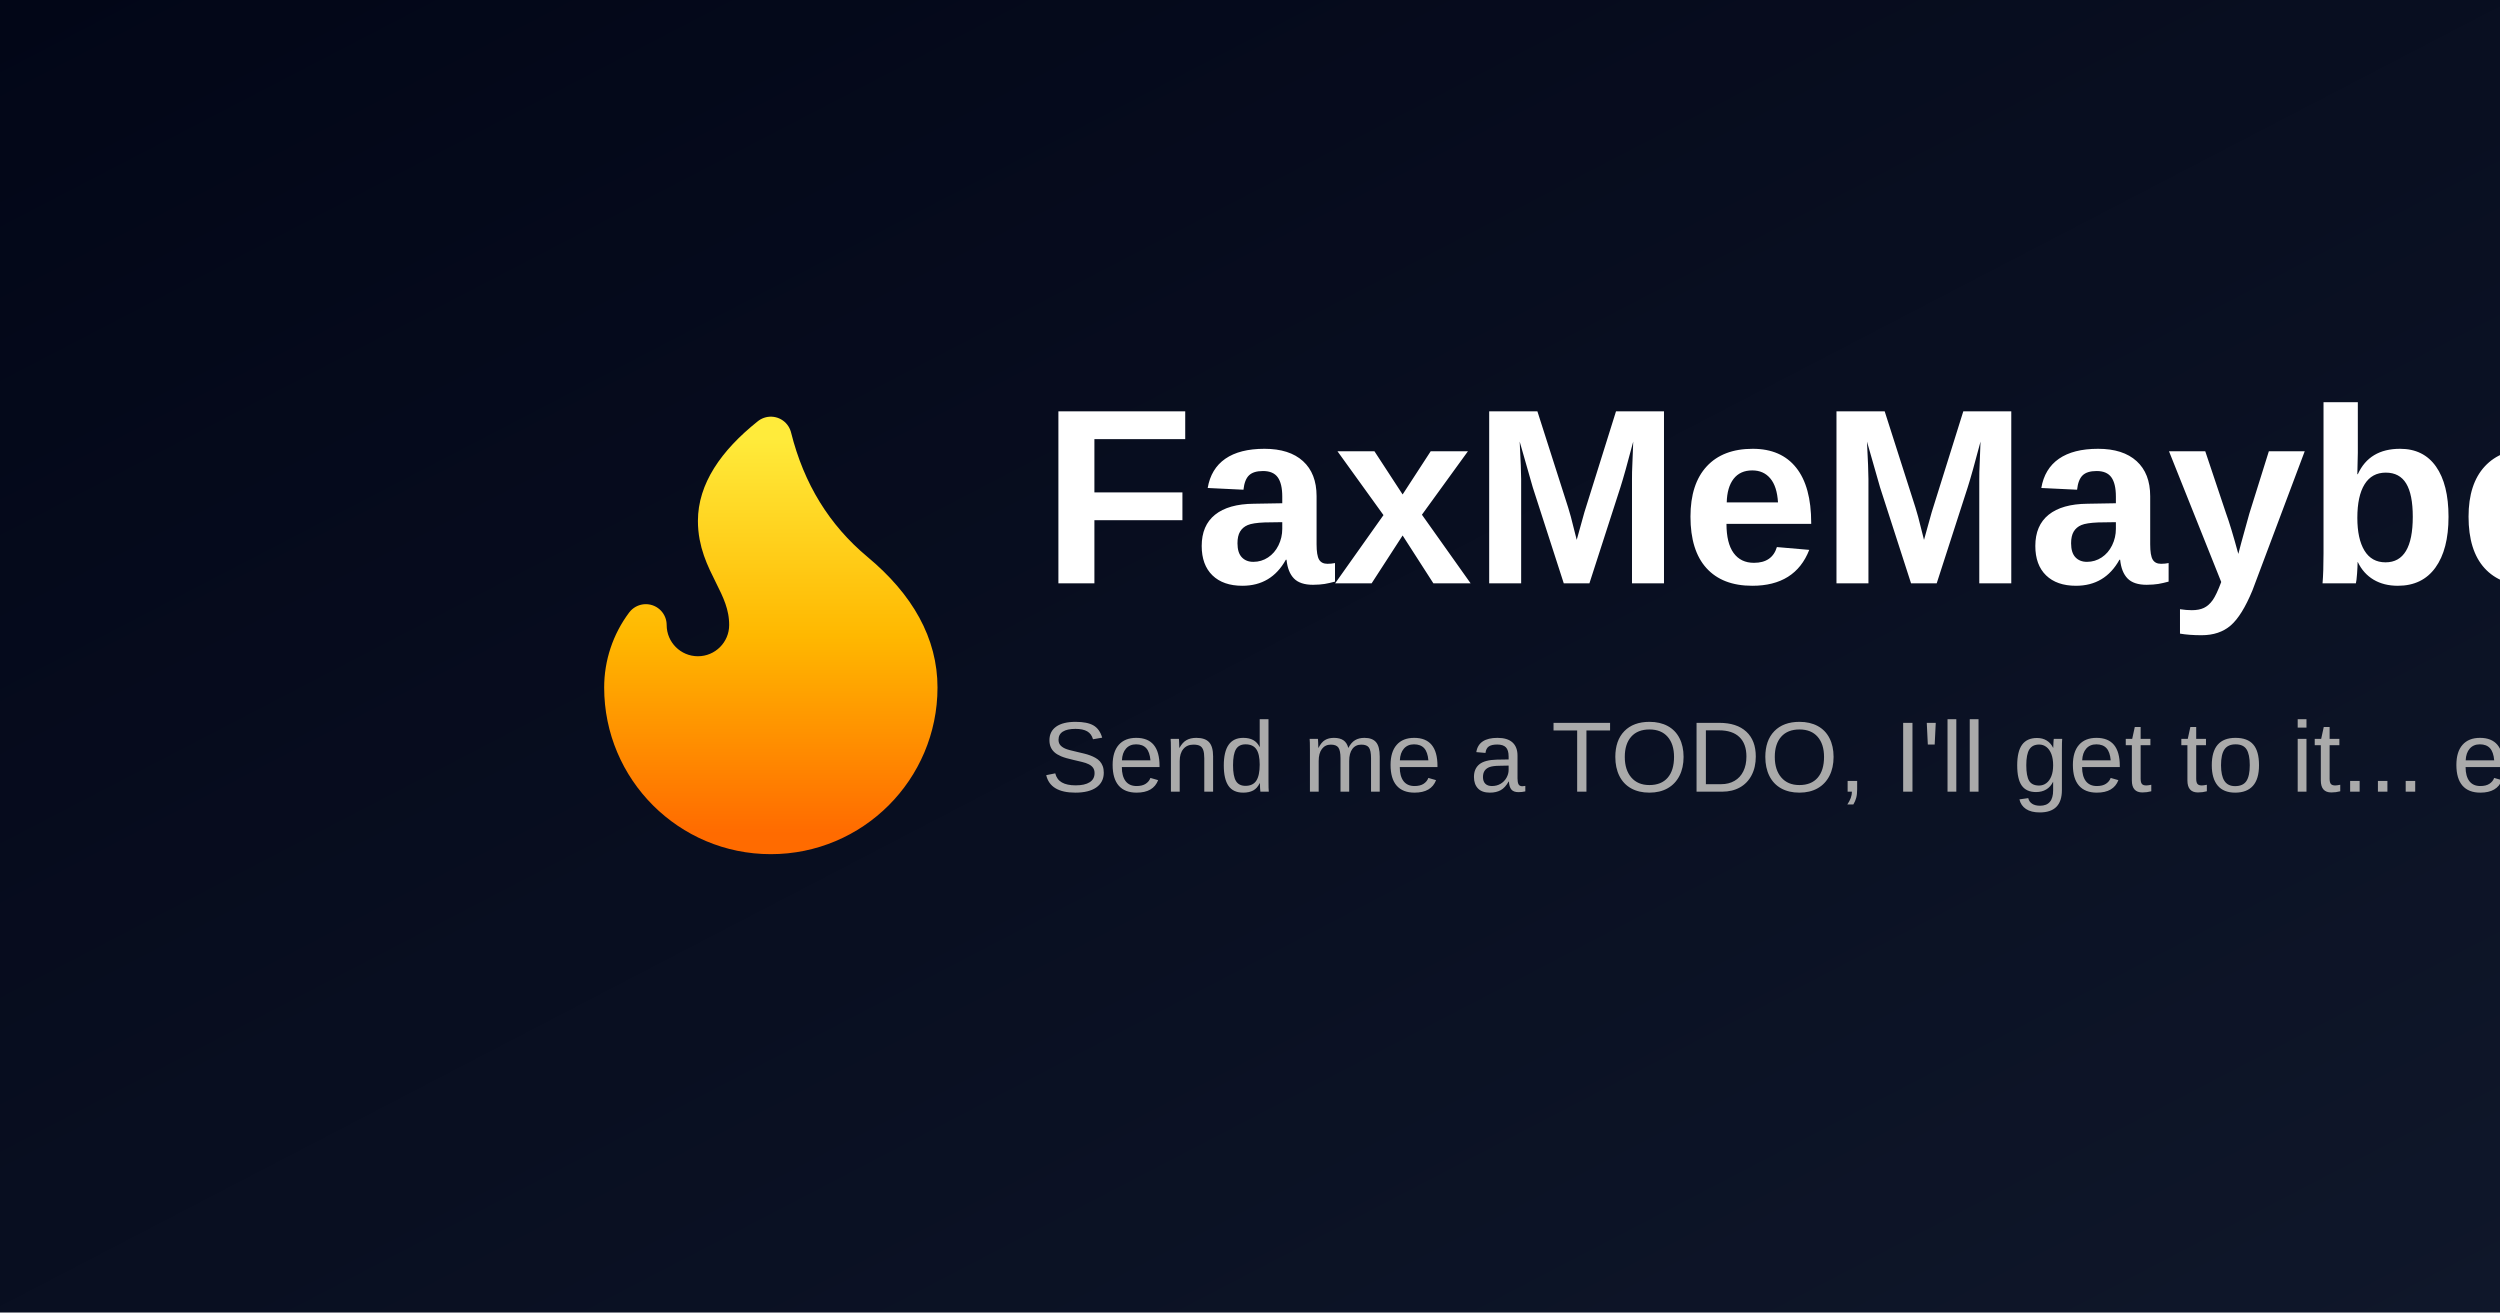
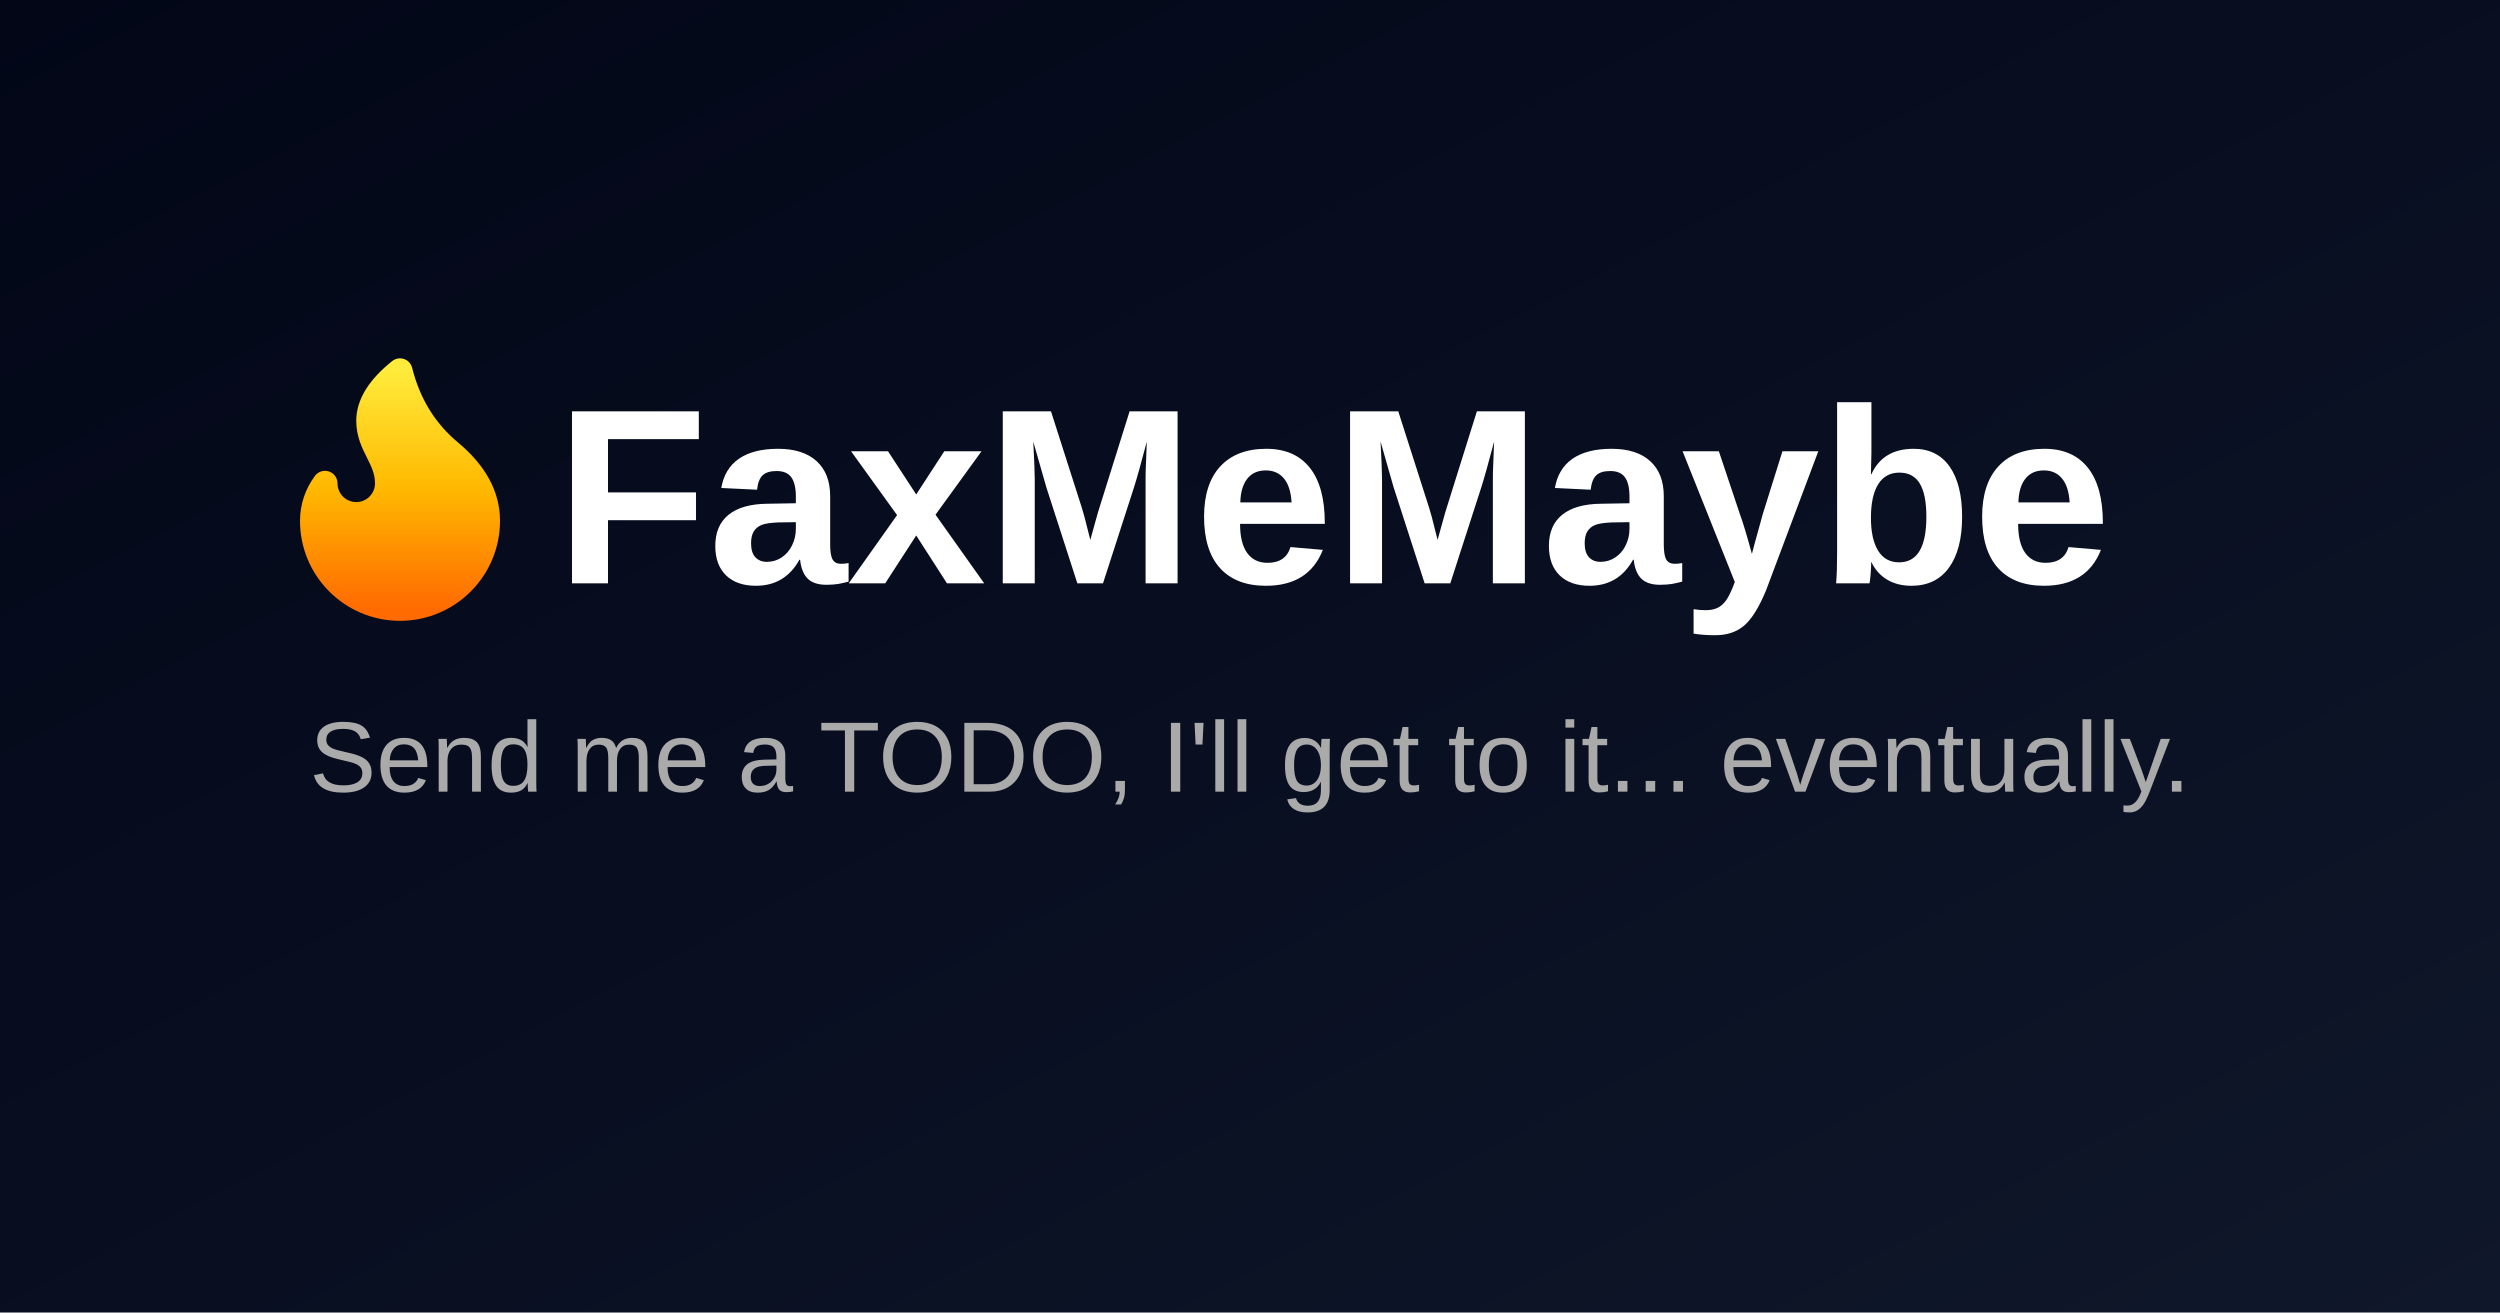
<svg xmlns="http://www.w3.org/2000/svg" viewBox="0 0 1200 630">
  <defs>
    <linearGradient id="bgGradient" x1="0%" y1="0%" x2="100%" y2="100%">
      <stop offset="0%" style="stop-color:#020617;stop-opacity:1" />
      <stop offset="100%" style="stop-color:#0f172a;stop-opacity:1" />
    </linearGradient>
    <linearGradient id="flameGradient" x1="0%" y1="0%" x2="0%" y2="100%">
      <stop offset="0%" style="stop-color:#FFEB3B;stop-opacity:1" />
      <stop offset="50%" style="stop-color:#FFB800;stop-opacity:1" />
      <stop offset="100%" style="stop-color:#FF6B00;stop-opacity:1" />
    </linearGradient>
  </defs>
  <rect width="1200" height="630" fill="url(#bgGradient)" />
-   <g transform="translate(250, 180) scale(10)">
+   <g transform="translate(120, 160) scale(6)">
    <path d="M12 3q1 4 4 6.5t3 5.5a1 1 0 0 1-14 0 5 5 0 0 1 1-3 1 1 0 0 0 5 0c0-2-1.5-3-1.5-5q0-2 2.5-4" fill="url(#flameGradient)" stroke="url(#flameGradient)" stroke-width="2" stroke-linecap="round" stroke-linejoin="round" />
  </g>
-   <text x="500" y="280" font-family="Arial, sans-serif" font-size="120" font-weight="bold" fill="#FFFFFF">FaxMeMaybe</text>
-   <text x="500" y="380" font-family="Arial, sans-serif" font-size="48" fill="#AAAAAA">Send me a TODO, I'll get to it... eventually.</text>
+   <text x="640" y="280" font-family="Arial, sans-serif" font-size="120" font-weight="bold" fill="#FFFFFF" text-anchor="middle">FaxMeMaybe</text>
+   <text x="600" y="380" font-family="Arial, sans-serif" font-size="48" fill="#AAAAAA" text-anchor="middle">Send me a TODO, I'll get to it... eventually.</text>
</svg>
